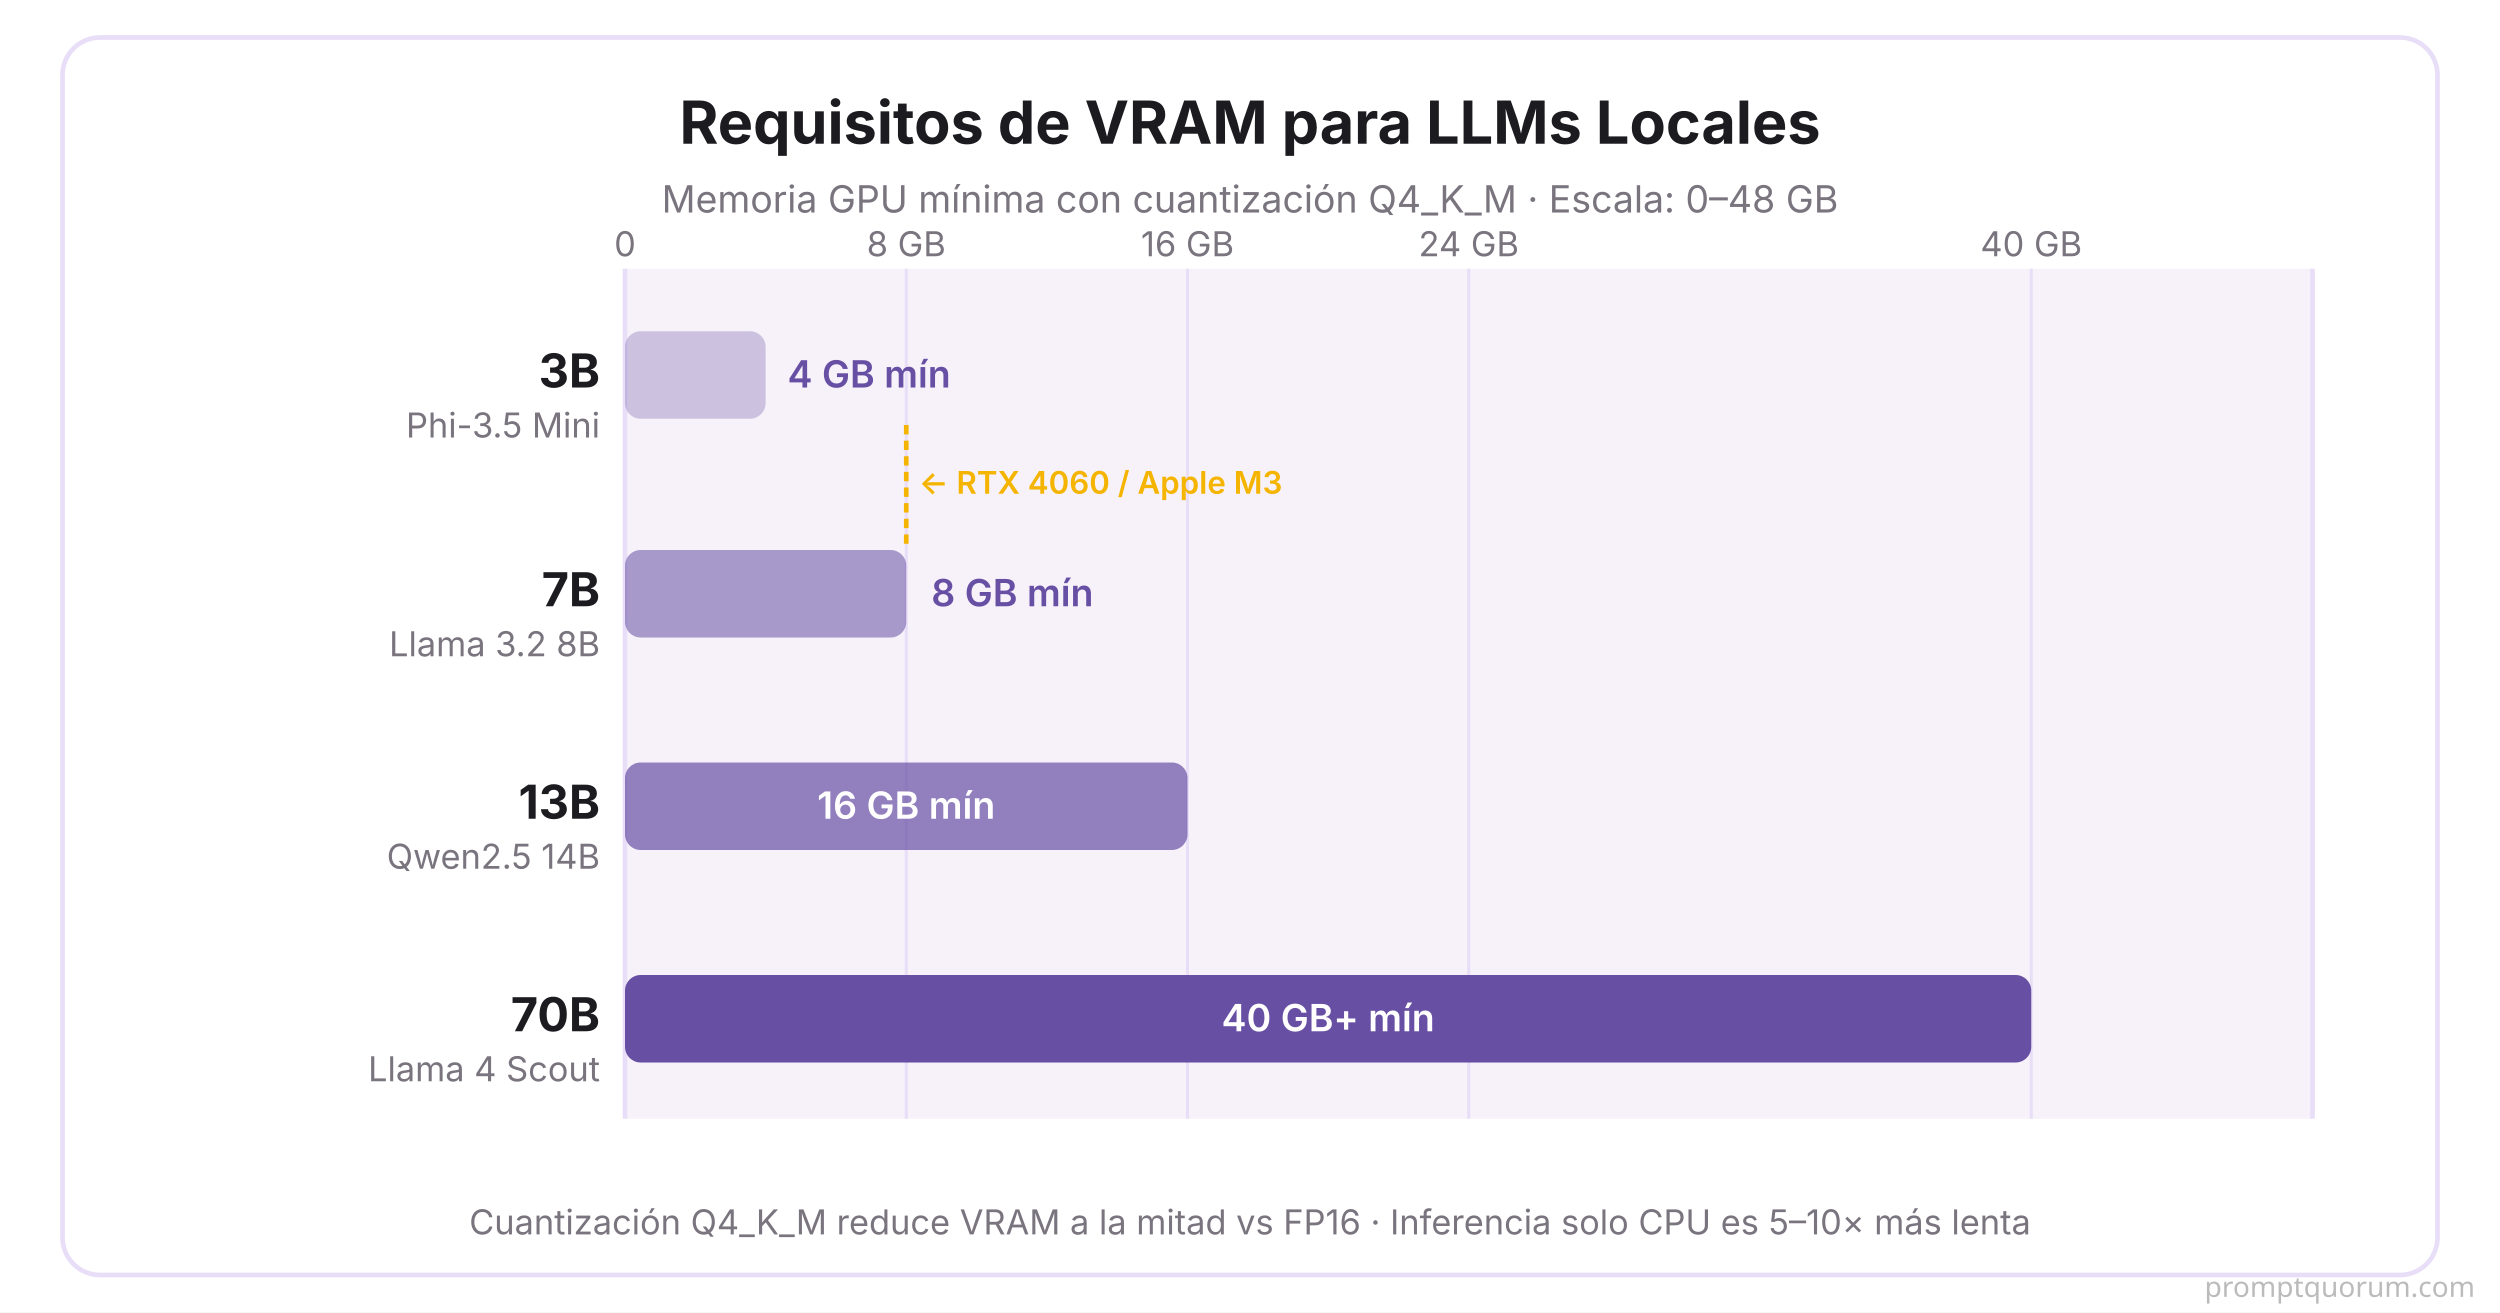
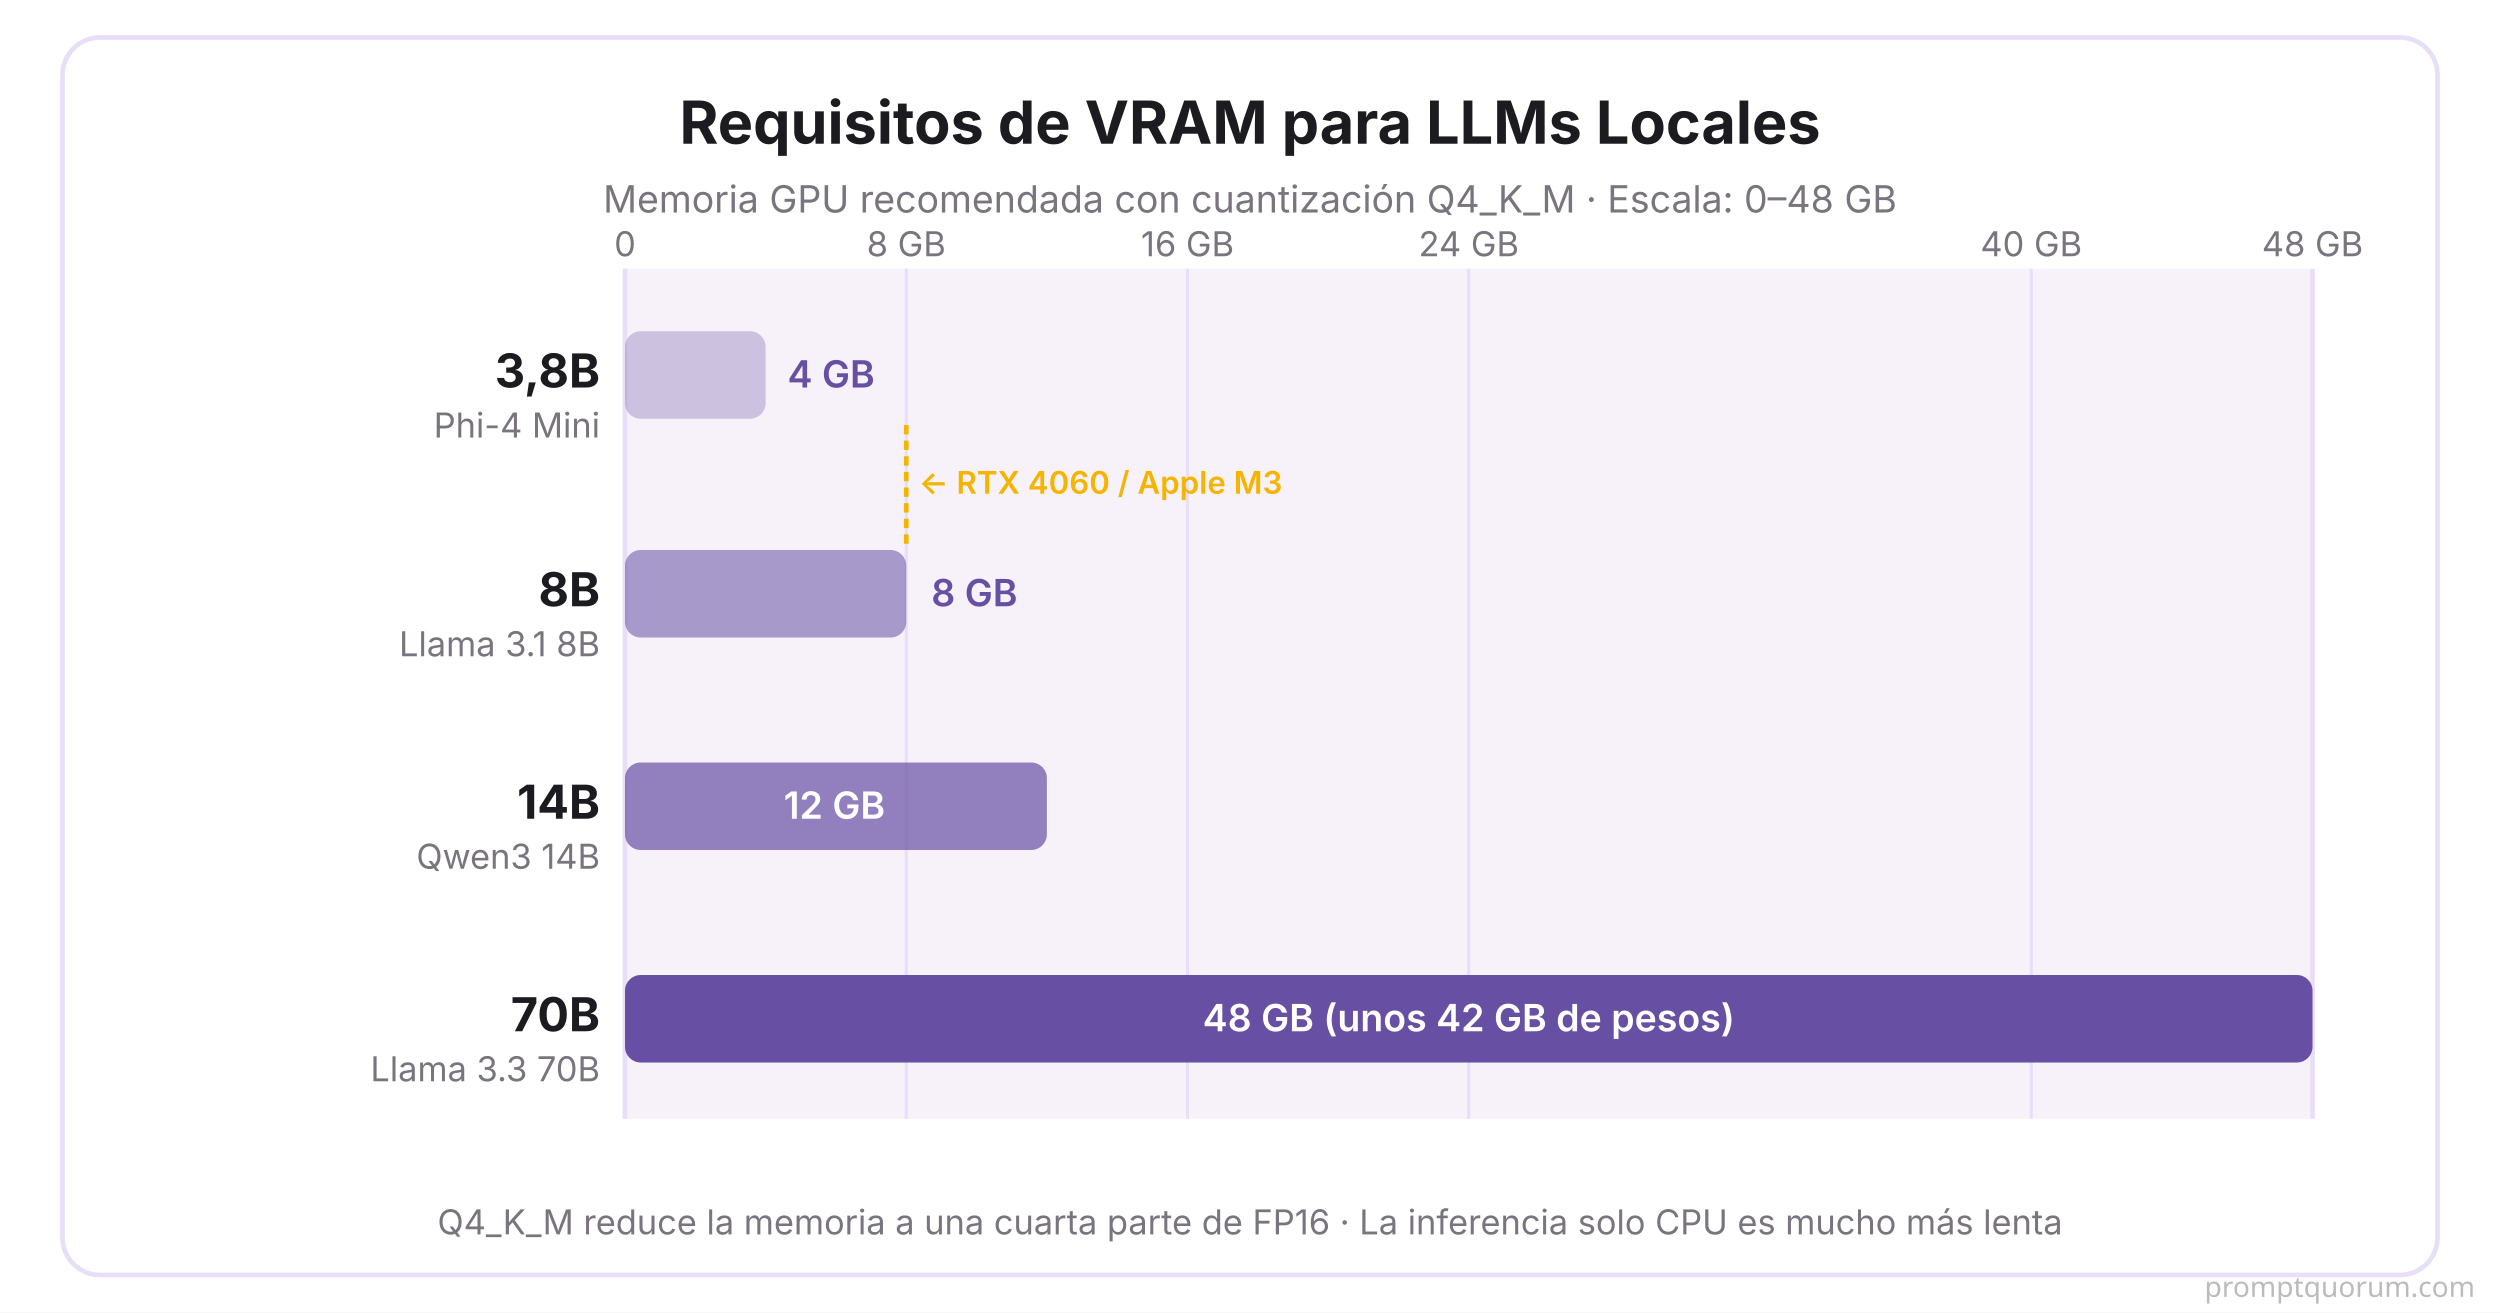
<svg xmlns="http://www.w3.org/2000/svg" viewBox="0 0 800 420">
  <rect width="800" height="420" fill="#FFFFFF" />
  <rect x="20" y="12" width="760" height="396" rx="12" fill="#FFFFFF" stroke="#E8DEF8" stroke-width="1.5" />
  <text x="400" y="46" font-family="system-ui,-apple-system,sans-serif" font-size="19" font-weight="700" fill="#1C1B1F" text-anchor="middle">Requisitos de VRAM para LLMs Locales</text>
-   <text x="400" y="68" font-family="system-ui,-apple-system,sans-serif" font-size="12" fill="#79747E" text-anchor="middle">Memoria GPU mínima con cuantización Q4_K_M · Escala: 0–48 GB</text>
+   <text x="400" y="68" font-family="system-ui,-apple-system,sans-serif" font-size="12" fill="#79747E" text-anchor="middle">Memoria GPU recomendada con cuantización Q4_K_M · Escala: 0–48 GB</text>
  <rect x="200" y="86" width="540" height="272" fill="#F7F2FA" />
  <line x1="200" y1="86" x2="200" y2="358" stroke="#E8DEF8" stroke-width="1.5" />
  <line x1="290" y1="86" x2="290" y2="358" stroke="#E8DEF8" stroke-width="1" />
  <line x1="380" y1="86" x2="380" y2="358" stroke="#E8DEF8" stroke-width="1" />
  <line x1="470" y1="86" x2="470" y2="358" stroke="#E8DEF8" stroke-width="1" />
  <line x1="650" y1="86" x2="650" y2="358" stroke="#E8DEF8" stroke-width="1" />
  <line x1="740" y1="86" x2="740" y2="358" stroke="#E8DEF8" stroke-width="1.5" />
  <text x="200" y="82" font-family="system-ui,-apple-system,sans-serif" font-size="11" fill="#79747E" text-anchor="middle">0</text>
  <text x="290" y="82" font-family="system-ui,-apple-system,sans-serif" font-size="11" fill="#79747E" text-anchor="middle">8 GB</text>
  <text x="380" y="82" font-family="system-ui,-apple-system,sans-serif" font-size="11" fill="#79747E" text-anchor="middle">16 GB</text>
  <text x="470" y="82" font-family="system-ui,-apple-system,sans-serif" font-size="11" fill="#79747E" text-anchor="middle">24 GB</text>
  <text x="650" y="82" font-family="system-ui,-apple-system,sans-serif" font-size="11" fill="#79747E" text-anchor="middle">40 GB</text>
-   <text x="192" y="124" font-family="system-ui,-apple-system,sans-serif" font-size="15" font-weight="700" fill="#1C1B1F" text-anchor="end">3B</text>
-   <text x="192" y="140" font-family="system-ui,-apple-system,sans-serif" font-size="11" fill="#79747E" text-anchor="end">Phi-3.5 Mini</text>
+   <text x="740" y="82" font-family="system-ui,-apple-system,sans-serif" font-size="11" fill="#79747E" text-anchor="middle">48 GB</text>
+   <text x="192" y="124" font-family="system-ui,-apple-system,sans-serif" font-size="15" font-weight="700" fill="#1C1B1F" text-anchor="end">3,8B</text>
+   <text x="192" y="140" font-family="system-ui,-apple-system,sans-serif" font-size="11" fill="#79747E" text-anchor="end">Phi-4 Mini</text>
  <rect x="200" y="106" width="45" height="28" rx="5" fill="#6750A4" opacity="0.30" />
-   <text x="252" y="124" font-family="system-ui,-apple-system,sans-serif" font-size="12" font-weight="600" fill="#6750A4">4 GB mín</text>
+   <text x="252" y="124" font-family="system-ui,-apple-system,sans-serif" font-size="12" font-weight="600" fill="#6750A4">4 GB</text>
  <line x1="290" y1="136" x2="290" y2="174" stroke="#F4B400" stroke-width="1.5" stroke-dasharray="3,2" />
  <text x="294" y="158" font-family="system-ui,-apple-system,sans-serif" font-size="10" font-weight="600" fill="#F4B400">← RTX 4060 / Apple M3</text>
-   <text x="192" y="194" font-family="system-ui,-apple-system,sans-serif" font-size="15" font-weight="700" fill="#1C1B1F" text-anchor="end">7B</text>
-   <text x="192" y="210" font-family="system-ui,-apple-system,sans-serif" font-size="11" fill="#79747E" text-anchor="end">Llama 3.2 8B</text>
+   <text x="192" y="194" font-family="system-ui,-apple-system,sans-serif" font-size="15" font-weight="700" fill="#1C1B1F" text-anchor="end">8B</text>
+   <text x="192" y="210" font-family="system-ui,-apple-system,sans-serif" font-size="11" fill="#79747E" text-anchor="end">Llama 3.1 8B</text>
  <rect x="200" y="176" width="90" height="28" rx="5" fill="#6750A4" opacity="0.55" />
-   <text x="298" y="194" font-family="system-ui,-apple-system,sans-serif" font-size="12" font-weight="600" fill="#6750A4">8 GB mín</text>
-   <text x="192" y="262" font-family="system-ui,-apple-system,sans-serif" font-size="15" font-weight="700" fill="#1C1B1F" text-anchor="end">13B</text>
-   <text x="192" y="278" font-family="system-ui,-apple-system,sans-serif" font-size="11" fill="#79747E" text-anchor="end">Qwen2.5 14B</text>
-   <rect x="200" y="244" width="180" height="28" rx="5" fill="#6750A4" opacity="0.70" />
-   <text x="290" y="262" font-family="system-ui,-apple-system,sans-serif" font-size="12" font-weight="600" fill="#FFFFFF" text-anchor="middle">16 GB mín</text>
+   <text x="298" y="194" font-family="system-ui,-apple-system,sans-serif" font-size="12" font-weight="600" fill="#6750A4">8 GB</text>
+   <text x="192" y="262" font-family="system-ui,-apple-system,sans-serif" font-size="15" font-weight="700" fill="#1C1B1F" text-anchor="end">14B</text>
+   <text x="192" y="278" font-family="system-ui,-apple-system,sans-serif" font-size="11" fill="#79747E" text-anchor="end">Qwen3 14B</text>
+   <rect x="200" y="244" width="135" height="28" rx="5" fill="#6750A4" opacity="0.70" />
+   <text x="267" y="262" font-family="system-ui,-apple-system,sans-serif" font-size="12" font-weight="600" fill="#FFFFFF" text-anchor="middle">12 GB</text>
  <text x="192" y="330" font-family="system-ui,-apple-system,sans-serif" font-size="15" font-weight="700" fill="#1C1B1F" text-anchor="end">70B</text>
-   <text x="192" y="346" font-family="system-ui,-apple-system,sans-serif" font-size="11" fill="#79747E" text-anchor="end">Llama 4 Scout</text>
-   <rect x="200" y="312" width="450" height="28" rx="5" fill="#6750A4" />
-   <text x="425" y="330" font-family="system-ui,-apple-system,sans-serif" font-size="12" font-weight="600" fill="#FFFFFF" text-anchor="middle">40 GB+ mín</text>
-   <text x="400" y="395" font-family="system-ui,-apple-system,sans-serif" font-size="11" fill="#79747E" text-anchor="middle">Cuantización Q4_K_M reduce VRAM a la mitad vs FP16 · Inferencia solo CPU es 5–10× más lenta</text>
+   <text x="192" y="346" font-family="system-ui,-apple-system,sans-serif" font-size="11" fill="#79747E" text-anchor="end">Llama 3.3 70B</text>
+   <rect x="200" y="312" width="540" height="28" rx="5" fill="#6750A4" />
+   <text x="470" y="330" font-family="system-ui,-apple-system,sans-serif" font-size="12" font-weight="600" fill="#FFFFFF" text-anchor="middle">48 GB (unos 42 GB de pesos)</text>
+   <text x="400" y="395" font-family="system-ui,-apple-system,sans-serif" font-size="11" fill="#79747E" text-anchor="middle">Q4_K_M reduce la memoria a una cuarta parte de FP16 · La inferencia solo CPU es mucho más lenta</text>
  <text x="792" y="415" font-family="system-ui,sans-serif" font-size="9" fill="#BBBBBB" text-anchor="end">promptquorum.com</text>
</svg>
